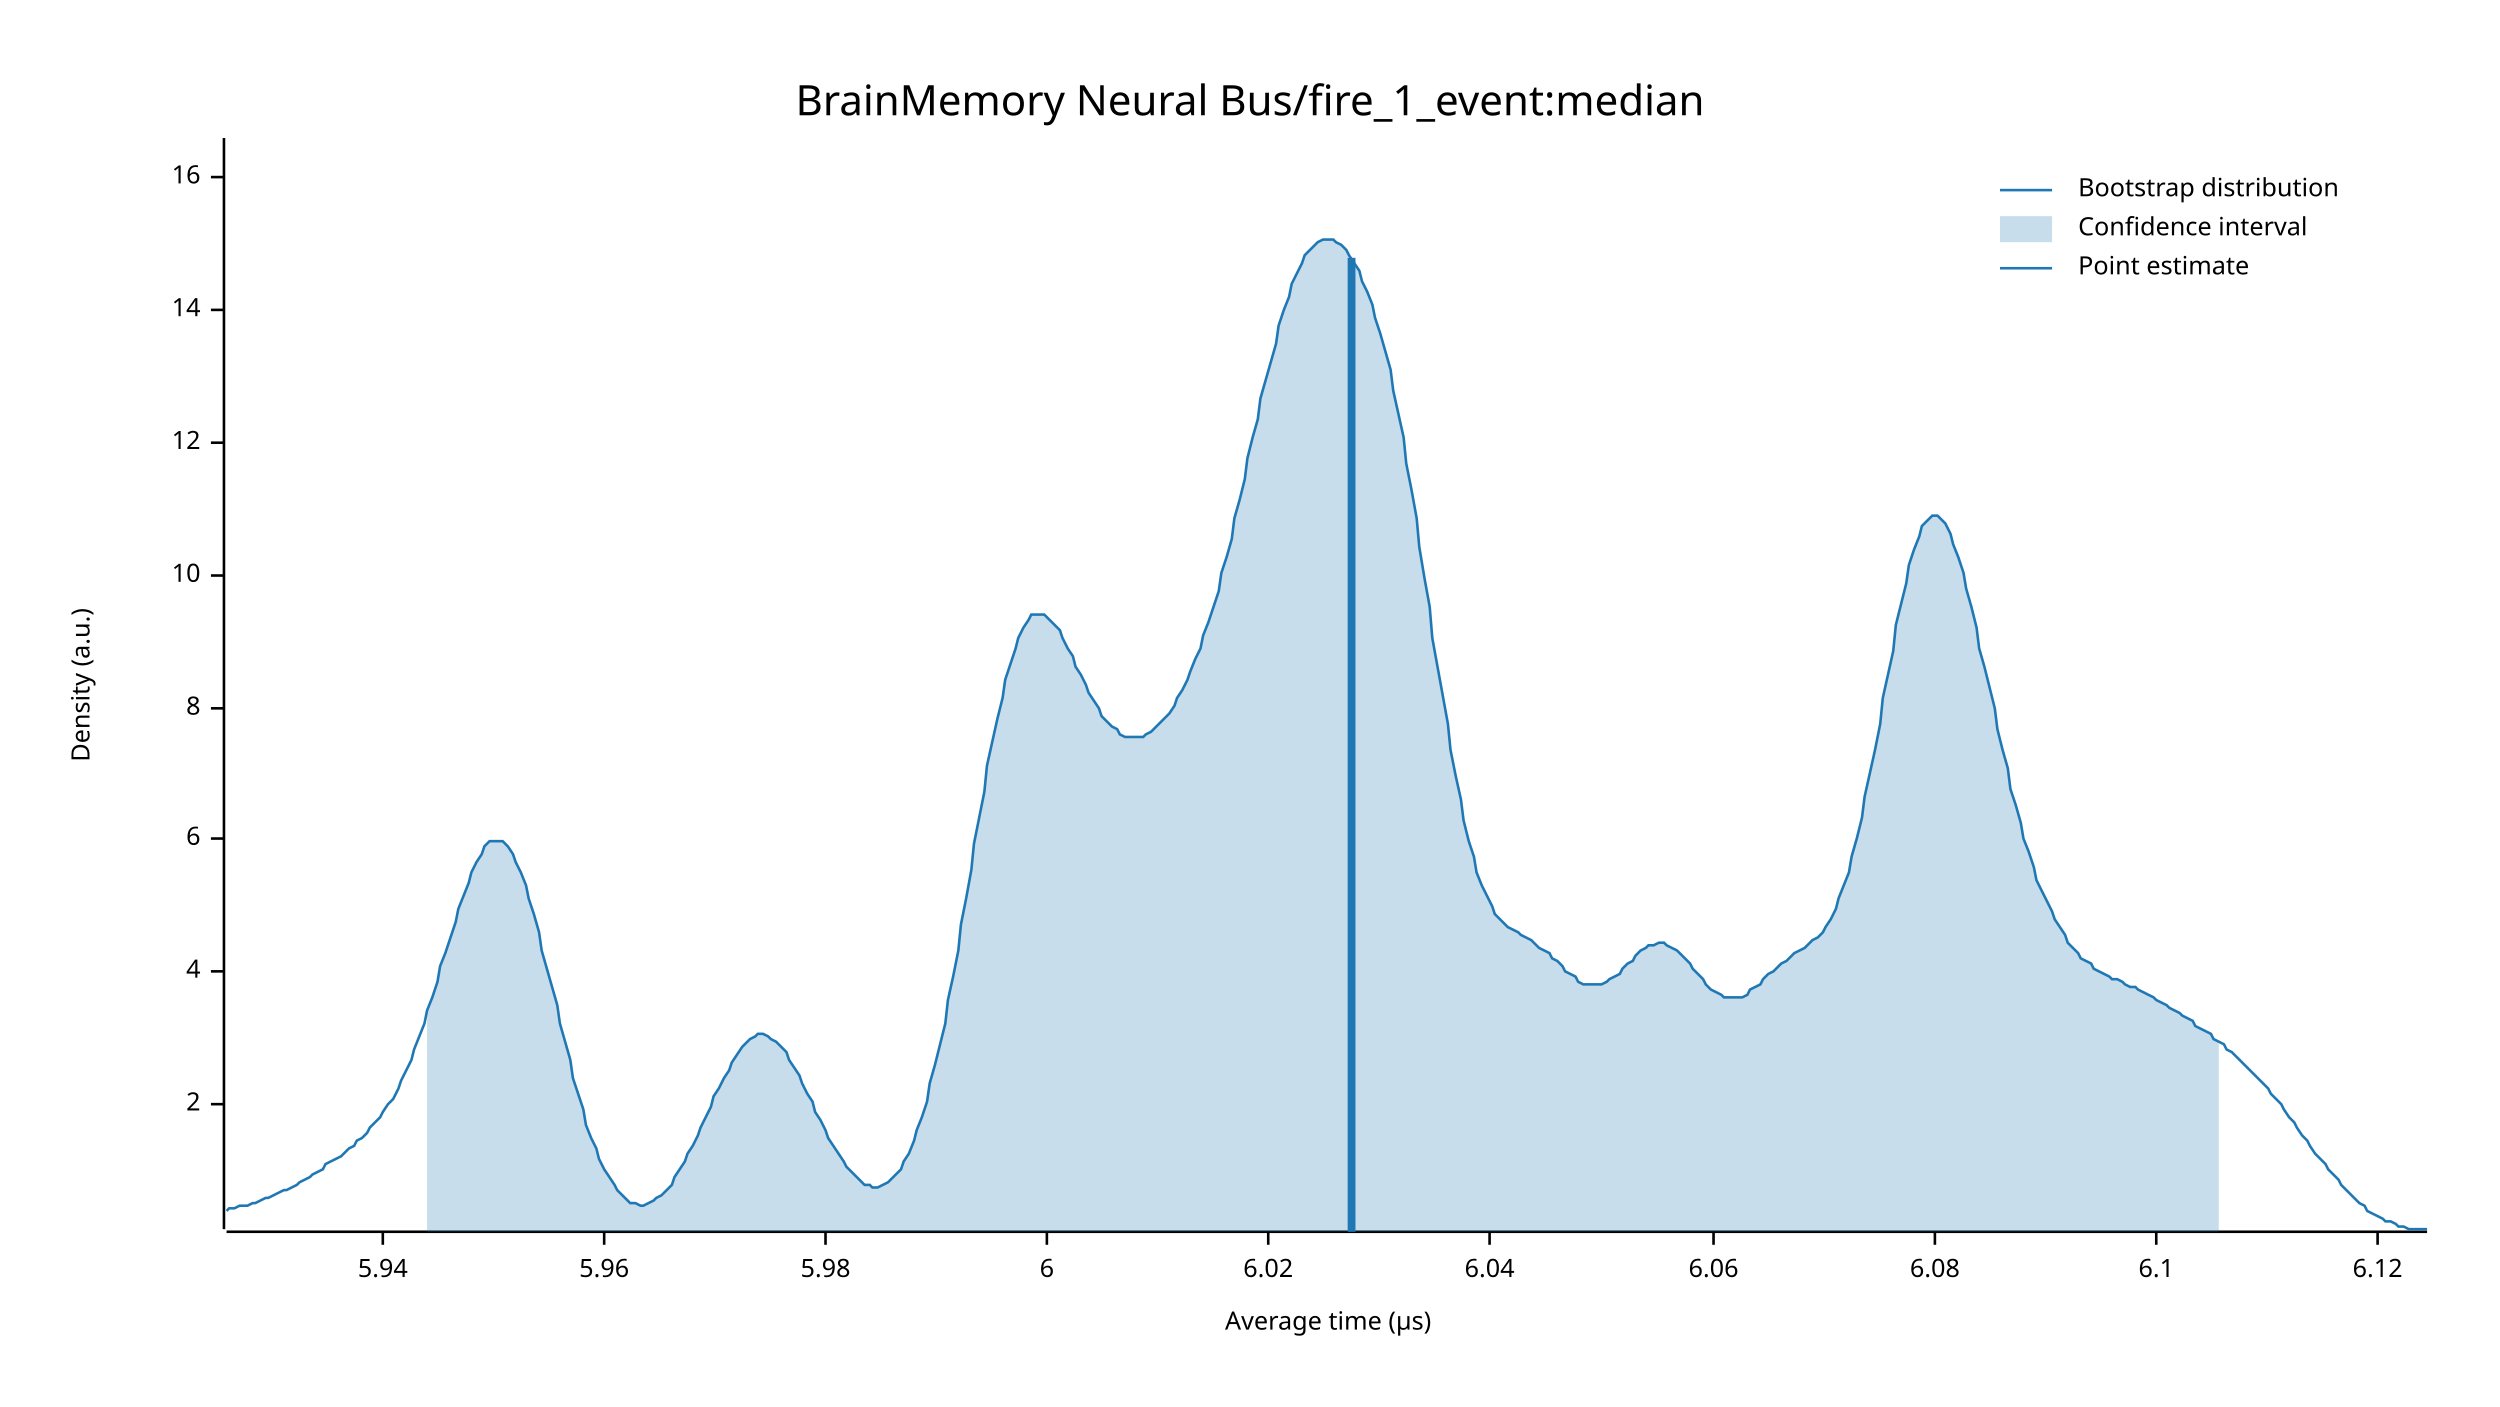
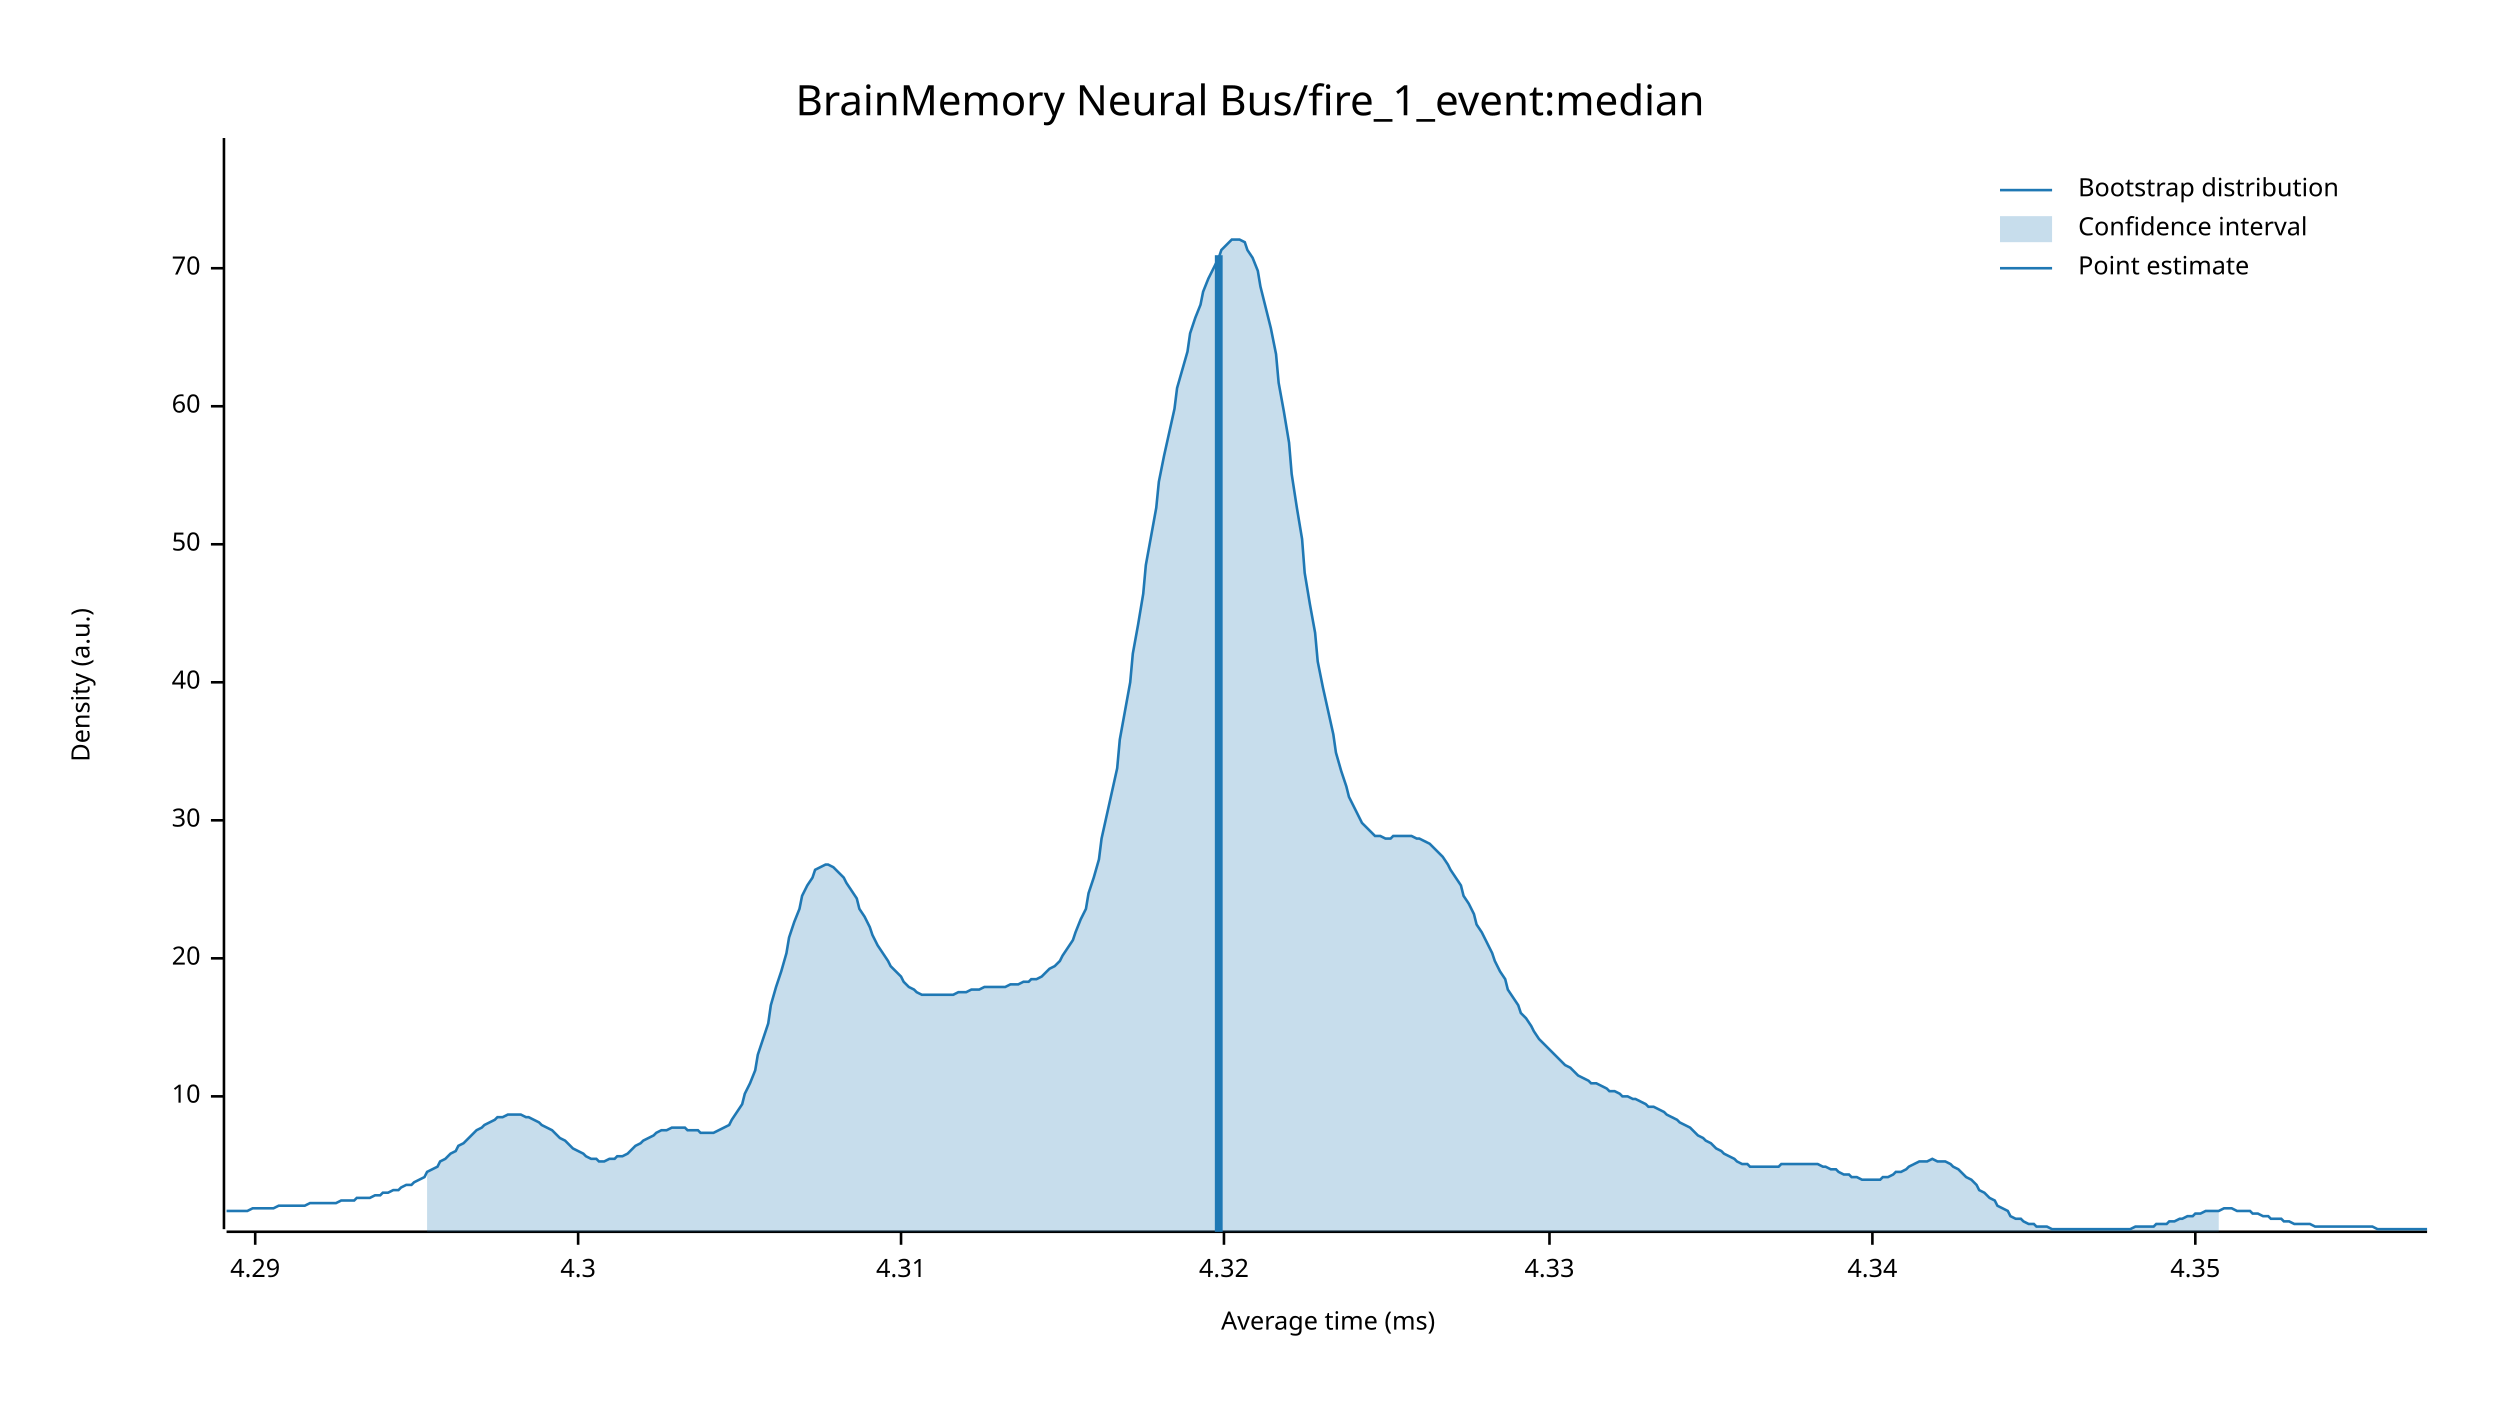
<svg xmlns="http://www.w3.org/2000/svg" width="960" height="540" viewBox="0 0 960 540">
  <text x="480" y="32" dy="0.76em" text-anchor="middle" font-family="sans-serif" font-size="16.129" opacity="1" fill="#000000">
BrainMemory Neural Bus/fire_1_event:median
</text>
  <text x="27" y="263" dy="0.76em" text-anchor="middle" font-family="sans-serif" font-size="9.677" opacity="1" fill="#000000" transform="rotate(270, 27, 263)">
Density (a.u.)
</text>
  <text x="510" y="513" dy="-0.5ex" text-anchor="middle" font-family="sans-serif" font-size="9.677" opacity="1" fill="#000000">
- Average time (µs)
+ Average time (ms)
</text>
  <polyline fill="none" opacity="1" stroke="#000000" stroke-width="1" points="86,53 86,472 " />
-   <text x="77" y="424" dy="0.5ex" text-anchor="end" font-family="sans-serif" font-size="9.677" opacity="1" fill="#000000">
- 2
- </text>
-   <polyline fill="none" opacity="1" stroke="#000000" stroke-width="1" points="81,424 86,424 " />
-   <text x="77" y="373" dy="0.5ex" text-anchor="end" font-family="sans-serif" font-size="9.677" opacity="1" fill="#000000">
- 4
- </text>
-   <polyline fill="none" opacity="1" stroke="#000000" stroke-width="1" points="81,373 86,373 " />
-   <text x="77" y="322" dy="0.5ex" text-anchor="end" font-family="sans-serif" font-size="9.677" opacity="1" fill="#000000">
- 6
- </text>
-   <polyline fill="none" opacity="1" stroke="#000000" stroke-width="1" points="81,322 86,322 " />
-   <text x="77" y="272" dy="0.5ex" text-anchor="end" font-family="sans-serif" font-size="9.677" opacity="1" fill="#000000">
- 8
- </text>
-   <polyline fill="none" opacity="1" stroke="#000000" stroke-width="1" points="81,272 86,272 " />
-   <text x="77" y="221" dy="0.5ex" text-anchor="end" font-family="sans-serif" font-size="9.677" opacity="1" fill="#000000">
+   <text x="77" y="421" dy="0.5ex" text-anchor="end" font-family="sans-serif" font-size="9.677" opacity="1" fill="#000000">
10
</text>
-   <polyline fill="none" opacity="1" stroke="#000000" stroke-width="1" points="81,221 86,221 " />
-   <text x="77" y="170" dy="0.5ex" text-anchor="end" font-family="sans-serif" font-size="9.677" opacity="1" fill="#000000">
- 12
+   <polyline fill="none" opacity="1" stroke="#000000" stroke-width="1" points="81,421 86,421 " />
+   <text x="77" y="368" dy="0.5ex" text-anchor="end" font-family="sans-serif" font-size="9.677" opacity="1" fill="#000000">
+ 20
</text>
-   <polyline fill="none" opacity="1" stroke="#000000" stroke-width="1" points="81,170 86,170 " />
-   <text x="77" y="119" dy="0.5ex" text-anchor="end" font-family="sans-serif" font-size="9.677" opacity="1" fill="#000000">
- 14
+   <polyline fill="none" opacity="1" stroke="#000000" stroke-width="1" points="81,368 86,368 " />
+   <text x="77" y="315" dy="0.5ex" text-anchor="end" font-family="sans-serif" font-size="9.677" opacity="1" fill="#000000">
+ 30
</text>
-   <polyline fill="none" opacity="1" stroke="#000000" stroke-width="1" points="81,119 86,119 " />
-   <text x="77" y="68" dy="0.5ex" text-anchor="end" font-family="sans-serif" font-size="9.677" opacity="1" fill="#000000">
- 16
+   <polyline fill="none" opacity="1" stroke="#000000" stroke-width="1" points="81,315 86,315 " />
+   <text x="77" y="262" dy="0.5ex" text-anchor="end" font-family="sans-serif" font-size="9.677" opacity="1" fill="#000000">
+ 40
</text>
-   <polyline fill="none" opacity="1" stroke="#000000" stroke-width="1" points="81,68 86,68 " />
+   <polyline fill="none" opacity="1" stroke="#000000" stroke-width="1" points="81,262 86,262 " />
+   <text x="77" y="209" dy="0.5ex" text-anchor="end" font-family="sans-serif" font-size="9.677" opacity="1" fill="#000000">
+ 50
+ </text>
+   <polyline fill="none" opacity="1" stroke="#000000" stroke-width="1" points="81,209 86,209 " />
+   <text x="77" y="156" dy="0.5ex" text-anchor="end" font-family="sans-serif" font-size="9.677" opacity="1" fill="#000000">
+ 60
+ </text>
+   <polyline fill="none" opacity="1" stroke="#000000" stroke-width="1" points="81,156 86,156 " />
+   <text x="77" y="103" dy="0.5ex" text-anchor="end" font-family="sans-serif" font-size="9.677" opacity="1" fill="#000000">
+ 70
+ </text>
+   <polyline fill="none" opacity="1" stroke="#000000" stroke-width="1" points="81,103 86,103 " />
  <polyline fill="none" opacity="1" stroke="#000000" stroke-width="1" points="87,473 932,473 " />
-   <text x="147" y="483" dy="0.76em" text-anchor="middle" font-family="sans-serif" font-size="9.677" opacity="1" fill="#000000">
- 5.94
+   <text x="98" y="483" dy="0.76em" text-anchor="middle" font-family="sans-serif" font-size="9.677" opacity="1" fill="#000000">
+ 4.29
</text>
-   <polyline fill="none" opacity="1" stroke="#000000" stroke-width="1" points="147,473 147,478 " />
-   <text x="232" y="483" dy="0.76em" text-anchor="middle" font-family="sans-serif" font-size="9.677" opacity="1" fill="#000000">
- 5.96
+   <polyline fill="none" opacity="1" stroke="#000000" stroke-width="1" points="98,473 98,478 " />
+   <text x="222" y="483" dy="0.76em" text-anchor="middle" font-family="sans-serif" font-size="9.677" opacity="1" fill="#000000">
+ 4.3
</text>
-   <polyline fill="none" opacity="1" stroke="#000000" stroke-width="1" points="232,473 232,478 " />
-   <text x="317" y="483" dy="0.76em" text-anchor="middle" font-family="sans-serif" font-size="9.677" opacity="1" fill="#000000">
- 5.98
+   <polyline fill="none" opacity="1" stroke="#000000" stroke-width="1" points="222,473 222,478 " />
+   <text x="346" y="483" dy="0.76em" text-anchor="middle" font-family="sans-serif" font-size="9.677" opacity="1" fill="#000000">
+ 4.31
</text>
-   <polyline fill="none" opacity="1" stroke="#000000" stroke-width="1" points="317,473 317,478 " />
-   <text x="402" y="483" dy="0.76em" text-anchor="middle" font-family="sans-serif" font-size="9.677" opacity="1" fill="#000000">
- 6
+   <polyline fill="none" opacity="1" stroke="#000000" stroke-width="1" points="346,473 346,478 " />
+   <text x="470" y="483" dy="0.76em" text-anchor="middle" font-family="sans-serif" font-size="9.677" opacity="1" fill="#000000">
+ 4.32
</text>
-   <polyline fill="none" opacity="1" stroke="#000000" stroke-width="1" points="402,473 402,478 " />
-   <text x="487" y="483" dy="0.76em" text-anchor="middle" font-family="sans-serif" font-size="9.677" opacity="1" fill="#000000">
- 6.02
+   <polyline fill="none" opacity="1" stroke="#000000" stroke-width="1" points="470,473 470,478 " />
+   <text x="595" y="483" dy="0.76em" text-anchor="middle" font-family="sans-serif" font-size="9.677" opacity="1" fill="#000000">
+ 4.33
</text>
-   <polyline fill="none" opacity="1" stroke="#000000" stroke-width="1" points="487,473 487,478 " />
-   <text x="572" y="483" dy="0.76em" text-anchor="middle" font-family="sans-serif" font-size="9.677" opacity="1" fill="#000000">
- 6.04
+   <polyline fill="none" opacity="1" stroke="#000000" stroke-width="1" points="595,473 595,478 " />
+   <text x="719" y="483" dy="0.76em" text-anchor="middle" font-family="sans-serif" font-size="9.677" opacity="1" fill="#000000">
+ 4.34
</text>
-   <polyline fill="none" opacity="1" stroke="#000000" stroke-width="1" points="572,473 572,478 " />
-   <text x="658" y="483" dy="0.76em" text-anchor="middle" font-family="sans-serif" font-size="9.677" opacity="1" fill="#000000">
- 6.06
+   <polyline fill="none" opacity="1" stroke="#000000" stroke-width="1" points="719,473 719,478 " />
+   <text x="843" y="483" dy="0.76em" text-anchor="middle" font-family="sans-serif" font-size="9.677" opacity="1" fill="#000000">
+ 4.35
</text>
-   <polyline fill="none" opacity="1" stroke="#000000" stroke-width="1" points="658,473 658,478 " />
-   <text x="743" y="483" dy="0.76em" text-anchor="middle" font-family="sans-serif" font-size="9.677" opacity="1" fill="#000000">
- 6.08
- </text>
-   <polyline fill="none" opacity="1" stroke="#000000" stroke-width="1" points="743,473 743,478 " />
-   <text x="828" y="483" dy="0.76em" text-anchor="middle" font-family="sans-serif" font-size="9.677" opacity="1" fill="#000000">
- 6.1
- </text>
-   <polyline fill="none" opacity="1" stroke="#000000" stroke-width="1" points="828,473 828,478 " />
-   <text x="913" y="483" dy="0.76em" text-anchor="middle" font-family="sans-serif" font-size="9.677" opacity="1" fill="#000000">
- 6.12
- </text>
-   <polyline fill="none" opacity="1" stroke="#000000" stroke-width="1" points="913,473 913,478 " />
-   <polyline fill="none" opacity="1" stroke="#1F78B4" stroke-width="1" points="87,465 88,464 90,464 92,463 93,463 95,463 97,462 98,462 100,461 102,460 103,460 105,459 107,458 109,457 110,457 112,456 114,455 115,454 117,453 119,452 120,451 122,450 124,449 125,447 127,446 129,445 131,444 132,443 134,441 136,440 137,438 139,437 141,435 142,433 144,431 146,429 147,427 149,424 151,422 153,418 154,415 156,411 158,407 159,403 161,398 163,393 164,388 166,383 168,377 169,371 171,366 173,360 175,354 176,349 178,344 180,339 181,335 183,331 185,328 186,325 188,323 190,323 191,323 193,323 195,325 197,328 198,331 200,335 202,340 203,345 205,351 207,358 208,365 210,372 212,379 214,386 215,393 217,400 219,407 220,414 222,420 224,426 225,432 227,437 229,441 230,445 232,449 234,452 236,455 237,457 239,459 241,461 242,462 244,462 246,463 247,463 249,462 251,461 252,460 254,459 256,457 258,455 259,452 261,449 263,446 264,443 266,440 268,436 269,433 271,429 273,425 274,421 276,418 278,414 280,411 281,408 283,405 285,402 286,401 288,399 290,398 291,397 293,397 295,398 296,399 298,400 300,402 302,404 303,407 305,410 307,413 308,416 310,420 312,423 313,427 315,430 317,434 318,437 320,440 322,443 324,446 325,448 327,450 329,452 330,453 332,455 334,455 335,456 337,456 339,455 341,454 342,453 344,451 346,449 347,446 349,443 351,438 352,434 354,429 356,423 357,416 359,409 361,401 363,393 364,384 366,375 368,365 369,355 371,345 373,334 374,324 376,314 378,304 379,294 381,285 383,276 385,268 386,261 388,255 390,249 391,245 393,241 395,238 396,236 398,236 400,236 401,236 403,238 405,240 407,242 408,245 410,249 412,252 413,256 415,259 417,263 418,266 420,269 422,272 423,275 425,277 427,279 429,280 430,282 432,283 434,283 435,283 437,283 439,283 440,282 442,281 444,279 445,278 447,276 449,274 451,271 452,268 454,265 456,261 457,258 459,253 461,249 462,244 464,239 466,233 468,227 469,220 471,214 473,207 474,199 476,192 478,184 479,176 481,168 483,161 484,153 486,146 488,139 490,132 491,125 493,119 495,114 496,109 498,105 500,101 501,98 503,96 505,94 506,93 508,92 510,92 512,92 513,93 515,94 517,96 518,98 520,101 522,104 523,108 525,112 527,117 528,122 530,128 532,135 534,142 535,150 537,159 539,168 540,178 542,188 544,199 545,210 547,222 549,233 550,245 552,256 554,267 556,278 557,288 559,298 561,307 562,315 564,323 566,329 567,335 569,340 571,344 573,348 574,351 576,353 578,355 579,356 581,357 583,358 584,359 586,360 588,361 589,362 591,364 593,365 595,366 596,368 598,369 600,371 601,373 603,374 605,375 606,377 608,378 610,378 611,378 613,378 615,378 617,377 618,376 620,375 622,374 623,372 625,370 627,369 628,367 630,365 632,364 633,363 635,363 637,362 639,362 640,363 642,364 644,365 645,366 647,368 649,370 650,372 652,374 654,376 655,378 657,380 659,381 661,382 662,383 664,383 666,383 667,383 669,383 671,382 672,380 674,379 676,378 677,376 679,374 681,373 683,371 684,370 686,369 688,367 689,366 691,365 693,364 694,363 696,361 698,360 700,358 701,356 703,353 705,349 706,345 708,340 710,335 711,329 713,322 715,314 716,306 718,297 720,288 722,278 723,268 725,259 727,250 728,240 730,232 732,224 733,217 735,211 737,206 738,202 740,200 742,198 744,198 745,199 747,201 749,205 750,209 752,214 754,220 755,226 757,233 759,241 760,249 762,256 764,264 766,272 767,280 769,288 771,295 772,303 774,309 776,316 777,322 779,327 781,333 782,338 784,342 786,346 788,350 789,353 791,356 793,359 794,362 796,364 798,366 799,368 801,369 803,370 804,372 806,373 808,374 810,375 811,376 813,376 815,377 816,378 818,379 820,379 821,380 823,381 825,382 827,383 828,384 830,385 832,386 833,387 835,388 837,389 838,390 840,391 842,392 843,394 845,395 847,396 849,397 850,399 852,400 854,401 855,403 857,404 859,406 860,407 862,409 864,411 865,412 867,414 869,416 871,418 872,420 874,422 876,424 877,426 879,429 881,431 882,433 884,436 886,438 887,440 889,443 891,445 893,447 894,449 896,451 898,453 899,455 901,457 903,459 904,460 906,462 908,463 909,465 911,466 913,467 915,468 916,469 918,469 920,470 921,471 923,471 925,472 926,472 928,472 930,472 932,472 " />
-   <polygon opacity="0.25" fill="#1F78B4" points="164,388 166,383 168,377 169,371 171,366 173,360 175,354 176,349 178,344 180,339 181,335 183,331 185,328 186,325 188,323 190,323 191,323 193,323 195,325 197,328 198,331 200,335 202,340 203,345 205,351 207,358 208,365 210,372 212,379 214,386 215,393 217,400 219,407 220,414 222,420 224,426 225,432 227,437 229,441 230,445 232,449 234,452 236,455 237,457 239,459 241,461 242,462 244,462 246,463 247,463 249,462 251,461 252,460 254,459 256,457 258,455 259,452 261,449 263,446 264,443 266,440 268,436 269,433 271,429 273,425 274,421 276,418 278,414 280,411 281,408 283,405 285,402 286,401 288,399 290,398 291,397 293,397 295,398 296,399 298,400 300,402 302,404 303,407 305,410 307,413 308,416 310,420 312,423 313,427 315,430 317,434 318,437 320,440 322,443 324,446 325,448 327,450 329,452 330,453 332,455 334,455 335,456 337,456 339,455 341,454 342,453 344,451 346,449 347,446 349,443 351,438 352,434 354,429 356,423 357,416 359,409 361,401 363,393 364,384 366,375 368,365 369,355 371,345 373,334 374,324 376,314 378,304 379,294 381,285 383,276 385,268 386,261 388,255 390,249 391,245 393,241 395,238 396,236 398,236 400,236 401,236 403,238 405,240 407,242 408,245 410,249 412,252 413,256 415,259 417,263 418,266 420,269 422,272 423,275 425,277 427,279 429,280 430,282 432,283 434,283 435,283 437,283 439,283 440,282 442,281 444,279 445,278 447,276 449,274 451,271 452,268 454,265 456,261 457,258 459,253 461,249 462,244 464,239 466,233 468,227 469,220 471,214 473,207 474,199 476,192 478,184 479,176 481,168 483,161 484,153 486,146 488,139 490,132 491,125 493,119 495,114 496,109 498,105 500,101 501,98 503,96 505,94 506,93 508,92 510,92 512,92 513,93 515,94 517,96 518,98 520,101 522,104 523,108 525,112 527,117 528,122 530,128 532,135 534,142 535,150 537,159 539,168 540,178 542,188 544,199 545,210 547,222 549,233 550,245 552,256 554,267 556,278 557,288 559,298 561,307 562,315 564,323 566,329 567,335 569,340 571,344 573,348 574,351 576,353 578,355 579,356 581,357 583,358 584,359 586,360 588,361 589,362 591,364 593,365 595,366 596,368 598,369 600,371 601,373 603,374 605,375 606,377 608,378 610,378 611,378 613,378 615,378 617,377 618,376 620,375 622,374 623,372 625,370 627,369 628,367 630,365 632,364 633,363 635,363 637,362 639,362 640,363 642,364 644,365 645,366 647,368 649,370 650,372 652,374 654,376 655,378 657,380 659,381 661,382 662,383 664,383 666,383 667,383 669,383 671,382 672,380 674,379 676,378 677,376 679,374 681,373 683,371 684,370 686,369 688,367 689,366 691,365 693,364 694,363 696,361 698,360 700,358 701,356 703,353 705,349 706,345 708,340 710,335 711,329 713,322 715,314 716,306 718,297 720,288 722,278 723,268 725,259 727,250 728,240 730,232 732,224 733,217 735,211 737,206 738,202 740,200 742,198 744,198 745,199 747,201 749,205 750,209 752,214 754,220 755,226 757,233 759,241 760,249 762,256 764,264 766,272 767,280 769,288 771,295 772,303 774,309 776,316 777,322 779,327 781,333 782,338 784,342 786,346 788,350 789,353 791,356 793,359 794,362 796,364 798,366 799,368 801,369 803,370 804,372 806,373 808,374 810,375 811,376 813,376 815,377 816,378 818,379 820,379 821,380 823,381 825,382 827,383 828,384 830,385 832,386 833,387 835,388 837,389 838,390 840,391 842,392 843,394 845,395 847,396 849,397 850,399 852,400 852,473 164,473 " />
-   <polyline fill="none" opacity="1" stroke="#1F78B4" stroke-width="3" points="519,473 519,99 " />
+   <polyline fill="none" opacity="1" stroke="#000000" stroke-width="1" points="843,473 843,478 " />
+   <polyline fill="none" opacity="1" stroke="#1F78B4" stroke-width="1" points="87,465 88,465 90,465 92,465 93,465 95,465 97,464 98,464 100,464 102,464 103,464 105,464 107,463 109,463 110,463 112,463 114,463 115,463 117,463 119,462 120,462 122,462 124,462 125,462 127,462 129,462 131,461 132,461 134,461 136,461 137,460 139,460 141,460 142,460 144,459 146,459 147,458 149,458 151,457 153,457 154,456 156,455 158,455 159,454 161,453 163,452 164,450 166,449 168,448 169,446 171,445 173,443 175,442 176,440 178,439 180,437 181,436 183,434 185,433 186,432 188,431 190,430 191,429 193,429 195,428 197,428 198,428 200,428 202,429 203,429 205,430 207,431 208,432 210,433 212,434 214,436 215,437 217,438 219,440 220,441 222,442 224,443 225,444 227,445 229,445 230,446 232,446 234,445 236,445 237,444 239,444 241,443 242,442 244,440 246,439 247,438 249,437 251,436 252,435 254,434 256,434 258,433 259,433 261,433 263,433 264,434 266,434 268,434 269,435 271,435 273,435 274,435 276,434 278,433 280,432 281,430 283,427 285,424 286,420 288,416 290,411 291,405 293,399 295,393 296,386 298,379 300,373 302,366 303,360 305,354 307,349 308,344 310,340 312,337 313,334 315,333 317,332 318,332 320,333 322,335 324,337 325,339 327,342 329,345 330,349 332,352 334,356 335,359 337,363 339,366 341,369 342,371 344,373 346,375 347,377 349,379 351,380 352,381 354,382 356,382 357,382 359,382 361,382 363,382 364,382 366,382 368,381 369,381 371,381 373,380 374,380 376,380 378,379 379,379 381,379 383,379 385,379 386,379 388,378 390,378 391,378 393,377 395,377 396,376 398,376 400,375 401,374 403,372 405,371 407,369 408,367 410,364 412,361 413,358 415,353 417,349 418,343 420,337 422,330 423,322 425,313 427,304 429,295 430,284 432,273 434,262 435,251 437,240 439,228 440,217 442,206 444,195 445,185 447,175 449,166 451,157 452,149 454,142 456,135 457,128 459,122 461,117 462,112 464,107 466,103 468,99 469,96 471,94 473,92 474,92 476,92 478,93 479,96 481,99 483,104 484,110 486,118 488,126 490,136 491,147 493,158 495,170 496,182 498,195 500,207 501,220 503,232 505,243 506,254 508,264 510,273 512,282 513,289 515,296 517,302 518,306 520,310 522,314 523,316 525,318 527,320 528,321 530,321 532,322 534,322 535,321 537,321 539,321 540,321 542,321 544,322 545,322 547,323 549,324 550,325 552,327 554,329 556,332 557,334 559,337 561,340 562,344 564,347 566,351 567,355 569,358 571,362 573,366 574,369 576,373 578,376 579,380 581,383 583,386 584,389 586,391 588,394 589,396 591,399 593,401 595,403 596,404 598,406 600,408 601,409 603,410 605,412 606,413 608,414 610,415 611,416 613,416 615,417 617,418 618,419 620,419 622,420 623,421 625,421 627,422 628,422 630,423 632,424 633,425 635,425 637,426 639,427 640,428 642,429 644,430 645,431 647,432 649,433 650,434 652,436 654,437 655,438 657,439 659,441 661,442 662,443 664,444 666,445 667,446 669,447 671,447 672,448 674,448 676,448 677,448 679,448 681,448 683,448 684,447 686,447 688,447 689,447 691,447 693,447 694,447 696,447 698,447 700,448 701,448 703,449 705,449 706,450 708,451 710,451 711,452 713,452 715,453 716,453 718,453 720,453 722,453 723,452 725,452 727,451 728,450 730,450 732,449 733,448 735,447 737,446 738,446 740,446 742,445 744,446 745,446 747,446 749,447 750,448 752,449 754,451 755,452 757,453 759,455 760,457 762,458 764,460 766,461 767,463 769,464 771,465 772,467 774,468 776,468 777,469 779,470 781,470 782,471 784,471 786,471 788,472 789,472 791,472 793,472 794,472 796,472 798,472 799,472 801,472 803,472 804,472 806,472 808,472 810,472 811,472 813,472 815,472 816,472 818,472 820,471 821,471 823,471 825,471 827,471 828,470 830,470 832,470 833,469 835,469 837,468 838,468 840,467 842,467 843,466 845,466 847,465 849,465 850,465 852,465 854,464 855,464 857,464 859,465 860,465 862,465 864,465 865,466 867,466 869,467 871,467 872,468 874,468 876,468 877,469 879,469 881,470 882,470 884,470 886,470 887,470 889,471 891,471 893,471 894,471 896,471 898,471 899,471 901,471 903,471 904,471 906,471 908,471 909,471 911,471 913,472 915,472 916,472 918,472 920,472 921,472 923,472 925,472 926,472 928,472 930,472 932,472 " />
+   <polygon opacity="0.25" fill="#1F78B4" points="164,450 166,449 168,448 169,446 171,445 173,443 175,442 176,440 178,439 180,437 181,436 183,434 185,433 186,432 188,431 190,430 191,429 193,429 195,428 197,428 198,428 200,428 202,429 203,429 205,430 207,431 208,432 210,433 212,434 214,436 215,437 217,438 219,440 220,441 222,442 224,443 225,444 227,445 229,445 230,446 232,446 234,445 236,445 237,444 239,444 241,443 242,442 244,440 246,439 247,438 249,437 251,436 252,435 254,434 256,434 258,433 259,433 261,433 263,433 264,434 266,434 268,434 269,435 271,435 273,435 274,435 276,434 278,433 280,432 281,430 283,427 285,424 286,420 288,416 290,411 291,405 293,399 295,393 296,386 298,379 300,373 302,366 303,360 305,354 307,349 308,344 310,340 312,337 313,334 315,333 317,332 318,332 320,333 322,335 324,337 325,339 327,342 329,345 330,349 332,352 334,356 335,359 337,363 339,366 341,369 342,371 344,373 346,375 347,377 349,379 351,380 352,381 354,382 356,382 357,382 359,382 361,382 363,382 364,382 366,382 368,381 369,381 371,381 373,380 374,380 376,380 378,379 379,379 381,379 383,379 385,379 386,379 388,378 390,378 391,378 393,377 395,377 396,376 398,376 400,375 401,374 403,372 405,371 407,369 408,367 410,364 412,361 413,358 415,353 417,349 418,343 420,337 422,330 423,322 425,313 427,304 429,295 430,284 432,273 434,262 435,251 437,240 439,228 440,217 442,206 444,195 445,185 447,175 449,166 451,157 452,149 454,142 456,135 457,128 459,122 461,117 462,112 464,107 466,103 468,99 469,96 471,94 473,92 474,92 476,92 478,93 479,96 481,99 483,104 484,110 486,118 488,126 490,136 491,147 493,158 495,170 496,182 498,195 500,207 501,220 503,232 505,243 506,254 508,264 510,273 512,282 513,289 515,296 517,302 518,306 520,310 522,314 523,316 525,318 527,320 528,321 530,321 532,322 534,322 535,321 537,321 539,321 540,321 542,321 544,322 545,322 547,323 549,324 550,325 552,327 554,329 556,332 557,334 559,337 561,340 562,344 564,347 566,351 567,355 569,358 571,362 573,366 574,369 576,373 578,376 579,380 581,383 583,386 584,389 586,391 588,394 589,396 591,399 593,401 595,403 596,404 598,406 600,408 601,409 603,410 605,412 606,413 608,414 610,415 611,416 613,416 615,417 617,418 618,419 620,419 622,420 623,421 625,421 627,422 628,422 630,423 632,424 633,425 635,425 637,426 639,427 640,428 642,429 644,430 645,431 647,432 649,433 650,434 652,436 654,437 655,438 657,439 659,441 661,442 662,443 664,444 666,445 667,446 669,447 671,447 672,448 674,448 676,448 677,448 679,448 681,448 683,448 684,447 686,447 688,447 689,447 691,447 693,447 694,447 696,447 698,447 700,448 701,448 703,449 705,449 706,450 708,451 710,451 711,452 713,452 715,453 716,453 718,453 720,453 722,453 723,452 725,452 727,451 728,450 730,450 732,449 733,448 735,447 737,446 738,446 740,446 742,445 744,446 745,446 747,446 749,447 750,448 752,449 754,451 755,452 757,453 759,455 760,457 762,458 764,460 766,461 767,463 769,464 771,465 772,467 774,468 776,468 777,469 779,470 781,470 782,471 784,471 786,471 788,472 789,472 791,472 793,472 794,472 796,472 798,472 799,472 801,472 803,472 804,472 806,472 808,472 810,472 811,472 813,472 815,472 816,472 818,472 820,471 821,471 823,471 825,471 827,471 828,470 830,470 832,470 833,469 835,469 837,468 838,468 840,467 842,467 843,466 845,466 847,465 849,465 850,465 852,465 852,473 164,473 " />
+   <polyline fill="none" opacity="1" stroke="#1F78B4" stroke-width="3" points="468,473 468,98 " />
  <text x="798" y="68" dy="0.76em" text-anchor="start" font-family="sans-serif" font-size="9.677" opacity="1" fill="#000000">
Bootstrap distribution
</text>
  <text x="798" y="83" dy="0.76em" text-anchor="start" font-family="sans-serif" font-size="9.677" opacity="1" fill="#000000">
Confidence interval
</text>
  <text x="798" y="98" dy="0.76em" text-anchor="start" font-family="sans-serif" font-size="9.677" opacity="1" fill="#000000">
Point estimate
</text>
  <polyline fill="none" opacity="1" stroke="#1F78B4" stroke-width="1" points="768,73 788,73 " />
  <rect x="768" y="83" width="20" height="10" opacity="0.25" fill="#1F78B4" stroke="none" />
  <polyline fill="none" opacity="1" stroke="#1F78B4" stroke-width="1" points="768,103 788,103 " />
</svg>
